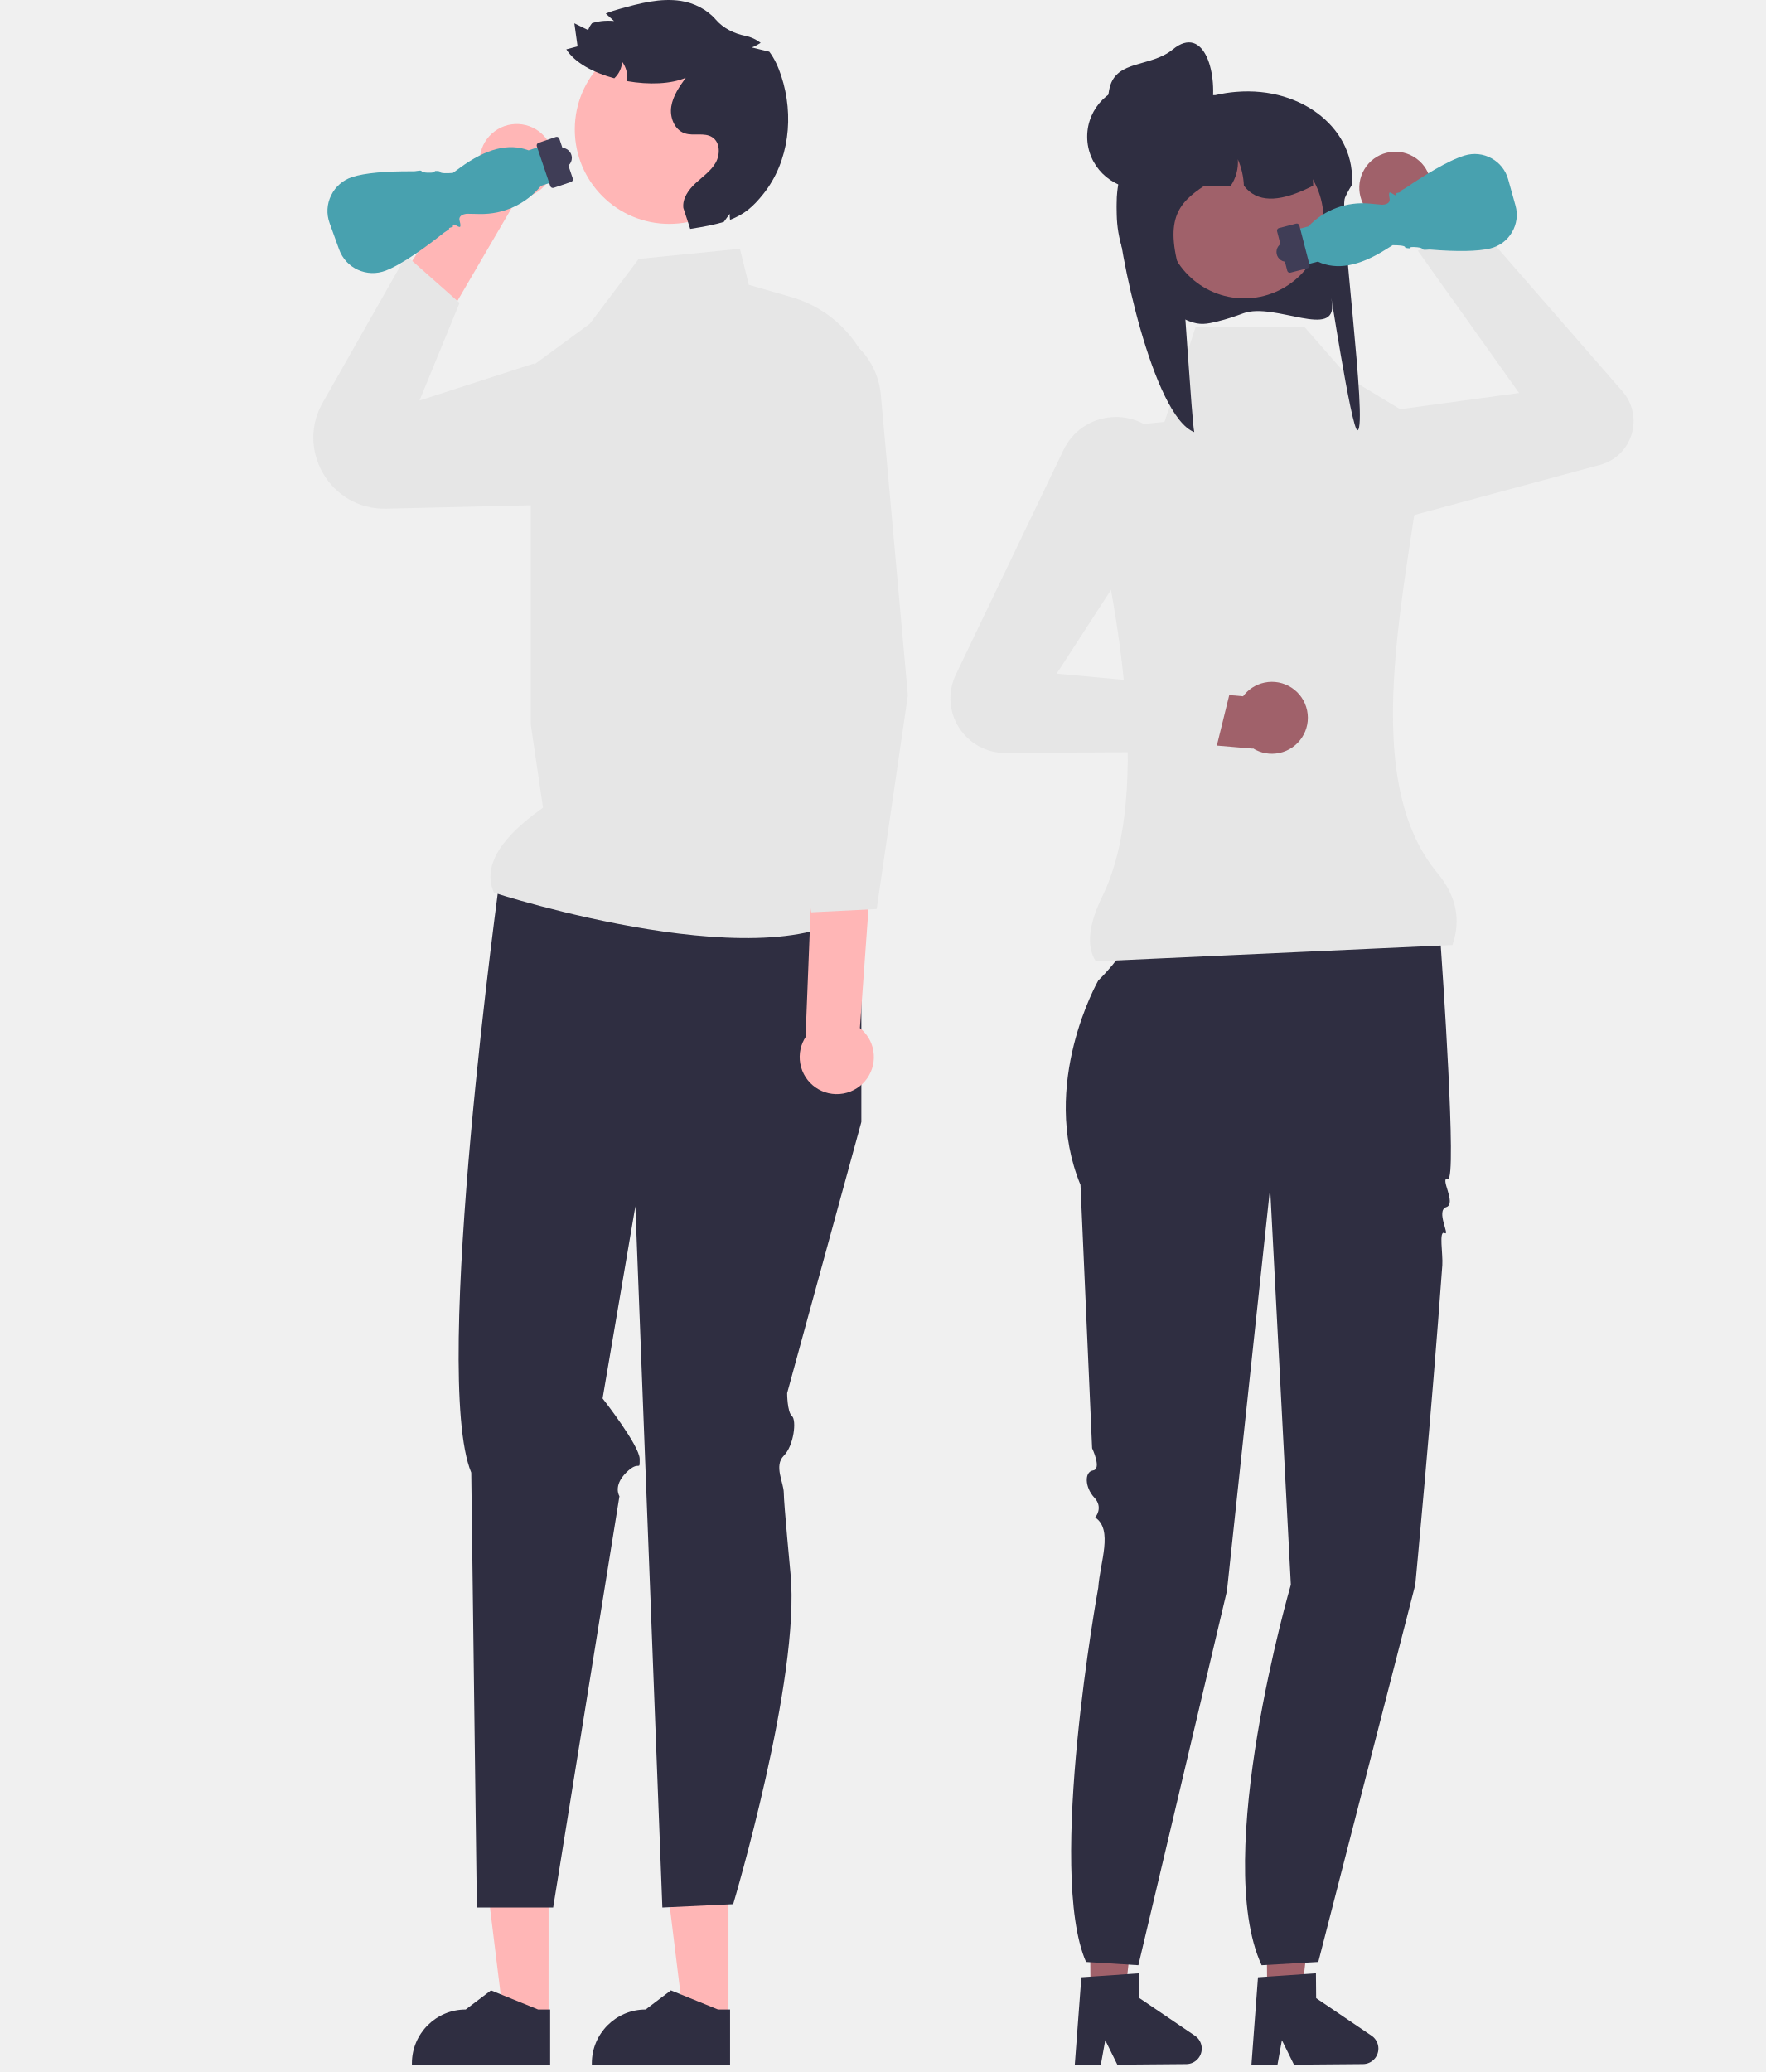
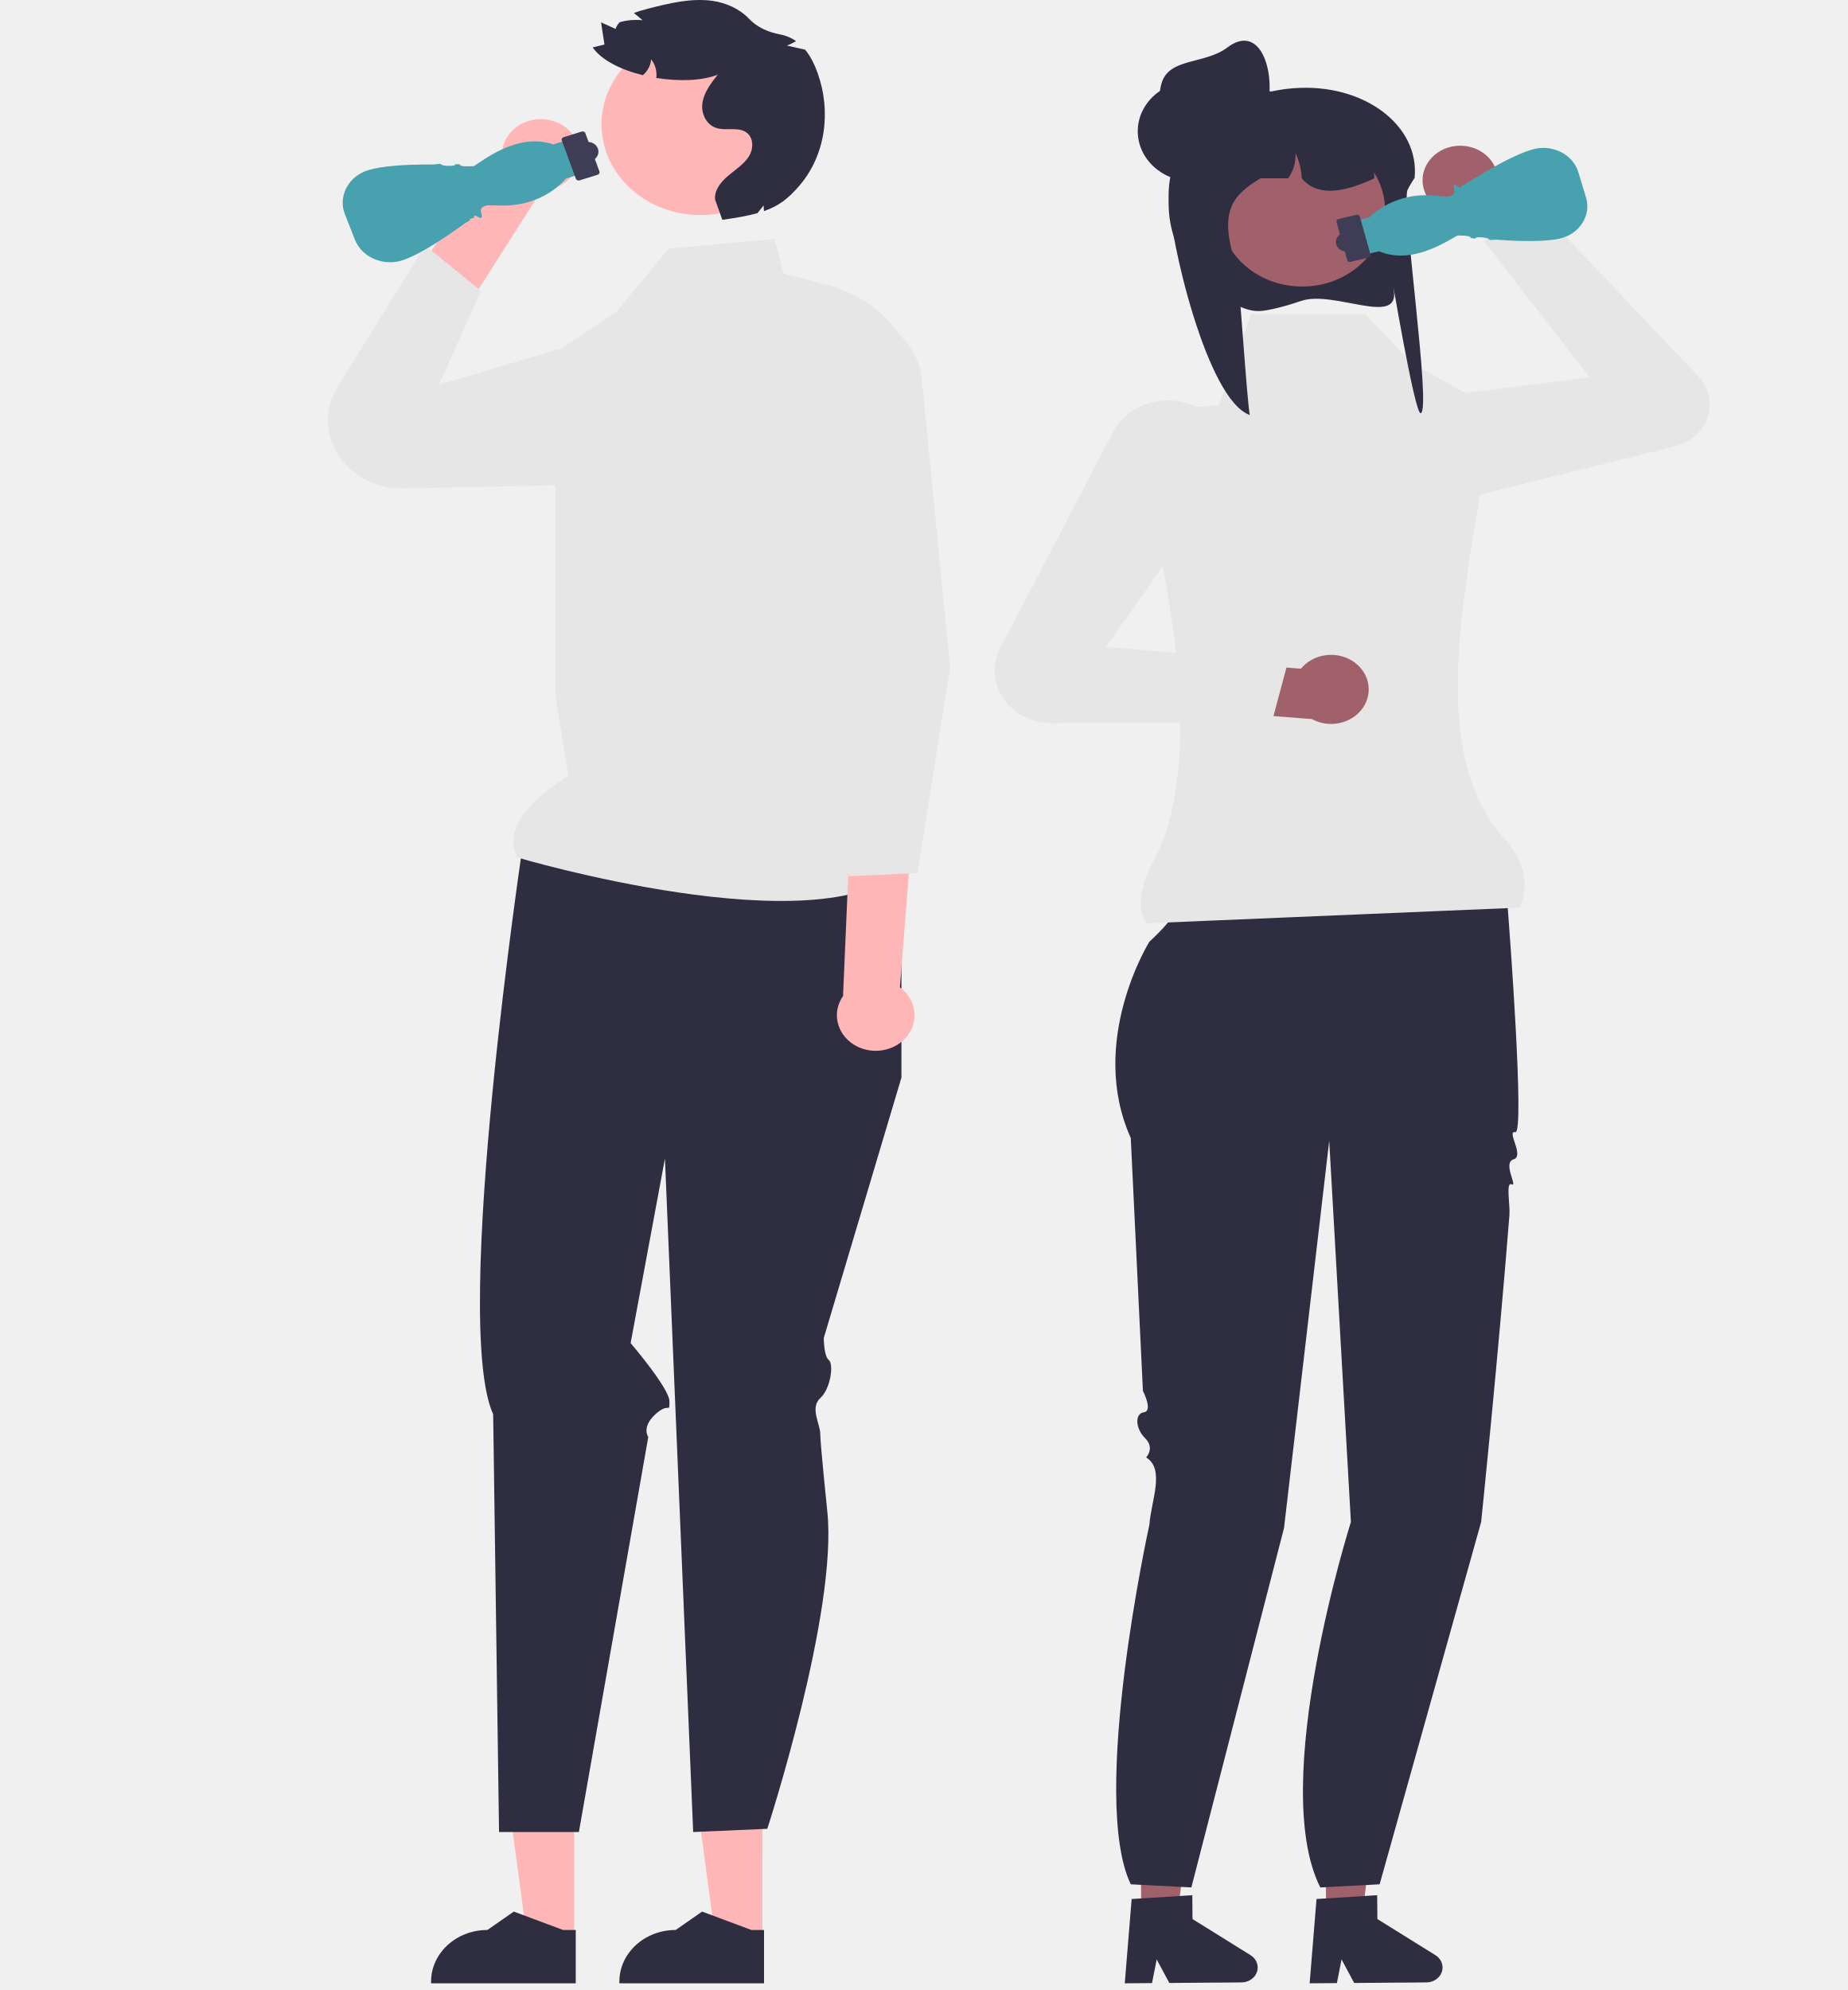
- <svg xmlns="http://www.w3.org/2000/svg" width="605" height="710" viewBox="0 0 605 710" fill="none">
+ <svg xmlns="http://www.w3.org/2000/svg" width="650" height="700" viewBox="0 0 650 700" fill="none">
  <g clip-path="url(#clip0_123_1634)">
-     <path d="M434.265 683.018L446.163 682.918L451.43 635.979L433.869 636.126L434.265 683.018Z" fill="#A0616A" />
-     <path d="M470.045 697.575L451.042 684.693L450.97 676.182L446.883 676.456L434.216 677.329L431.111 677.535L428.857 707.613L437.783 707.532L439.304 699.099L443.445 707.489L467.102 707.292C470.041 707.265 472.402 704.855 472.376 701.928C472.362 700.183 471.491 698.557 470.045 697.575Z" fill="#2F2E41" />
-     <path d="M373.728 683.018L385.626 682.918L390.893 635.979L373.332 636.126L373.728 683.018Z" fill="#A0616A" />
-     <path d="M409.508 697.575L390.505 684.693L390.433 676.182L386.346 676.456L373.679 677.329L370.574 677.535L368.32 707.613L377.246 707.532L378.767 699.099L382.908 707.489L406.565 707.292C409.504 707.265 411.865 704.855 411.839 701.928C411.825 700.183 410.954 698.557 409.508 697.575Z" fill="#2F2E41" />
-     <path d="M467.562 58.018C464.082 63.869 466.006 71.432 471.861 74.911C474.543 76.504 477.582 76.952 480.426 76.419L480.438 76.431L495.723 93.169L513.683 86.664L490.122 60.947L490.038 61.034C489.221 58.075 487.312 55.414 484.463 53.721C478.609 50.243 471.042 52.167 467.562 58.018Z" fill="#A0616A" />
-     <path d="M480.955 303.516L432.725 305.038L387.034 315.187C387.034 315.187 391.603 320.768 376.373 335.991C376.373 335.991 356.066 371.51 370.281 406.014L374.264 496.258C374.264 496.258 377.663 503.406 374.6 503.866C371.538 504.326 371.757 509.678 375.011 513.165C378.264 516.652 375.312 519.984 375.312 519.984C381.579 524.159 376.956 535.407 376.373 544.031C376.373 544.031 358.611 641.325 372.182 672.29L390.119 673.41L420.47 545.154L435.264 407.029L442.371 543.017C442.371 543.017 415.18 636.356 432.35 673.41L451.777 672.29L485.016 543.017C485.016 543.017 490.61 484.305 494.279 433.531C494.547 429.818 493.003 421.439 495.05 422.546C497.096 423.652 491.934 414.825 495.636 413.636C499.338 412.447 493.11 403.259 496.224 403.931C499.338 404.604 494.229 330.871 493.733 323.929C491.702 295.514 480.955 303.516 480.955 303.516Z" fill="#2F2E41" />
-     <path d="M455.678 183.589C450.55 183.59 445.604 181.602 441.801 177.88C436.699 172.888 434.677 165.77 436.393 158.842C438.369 150.864 444.911 144.99 453.058 143.878L520.577 134.663L485.892 85.926L505.402 76.029L556.007 134.1C559.547 138.162 560.724 143.664 559.156 148.817C557.587 153.971 553.546 157.886 548.343 159.291L460.959 182.883C459.204 183.357 457.43 183.589 455.678 183.589Z" fill="#E6E6E6" />
-     <path d="M497.74 323.821L375.545 329.423C372.189 324.329 373.098 316.67 377.798 307.079C395.544 270.865 382.066 202.356 373 166.682C370.457 156.673 377.285 146.723 387.566 145.696L399.087 144.544L409.737 112.05H447.037L462.511 129.719L488.772 145.664C483.992 194.876 463.625 264.366 492.64 299.215C498.986 306.837 500.786 315.079 497.74 323.821Z" fill="#E6E6E6" />
-     <path d="M426.108 107.349C423.279 108.394 420.387 109.375 417.377 110.108C413.466 111.061 411.258 111.503 407.483 110.038C407.351 109.987 407.224 109.936 407.105 109.886C393.006 104.008 383.007 89.99 382.699 73.545C382.68 73.279 382.68 72.998 382.68 72.725C382.68 71.399 382.737 70.08 382.869 68.781C383.039 66.977 383.322 65.207 383.724 63.477L383.686 63.471C380.63 60.347 379.454 56.068 379.844 51.769C380.341 46.151 383.504 40.492 388.585 37.307C392.364 34.942 396.672 33.363 401.294 32.823C402.495 32.686 403.709 32.611 404.948 32.611H416.418C418.852 32.051 421.273 31.661 423.618 31.477H423.637C446.722 29.563 464.928 44.859 463.23 63.471C463.217 63.491 463.198 63.511 463.186 63.532C462.695 64.332 462.261 65.09 461.878 65.815C461.507 66.492 461.192 67.141 460.922 67.756C458.815 72.513 468.827 146.319 465.236 147.44C463.192 148.075 454.954 93.154 456.432 103.598C458.293 116.7 436.743 103.42 426.108 107.349Z" fill="#2F2E41" />
-     <path d="M426.412 102.234C441.408 102.234 453.565 90.084 453.565 75.095C453.565 60.107 441.408 47.957 426.412 47.957C411.416 47.957 399.26 60.107 399.26 75.095C399.26 90.084 411.416 102.234 426.412 102.234Z" fill="#A0616A" />
-     <path d="M450.024 63.619C449.571 63.858 449.125 64.078 448.672 64.298C448.2 64.524 447.729 64.75 447.251 64.964C438.164 69.081 430.762 69.54 426.272 63.619C426.146 60.52 425.455 57.441 424.203 54.581C424.436 57.749 423.568 60.979 421.807 63.619H412.764C403.451 69.797 398.672 75.473 405.137 95.756C405.558 97.088 408.444 144.429 409.268 148.068C395.169 142.663 383.007 85.272 382.699 70.149C382.68 69.904 382.68 69.647 382.68 69.395C382.68 68.176 382.737 66.963 382.869 65.769C383.039 64.109 383.322 62.481 383.724 60.891L383.686 60.885C380.63 58.013 379.454 54.078 379.844 50.124C382.196 47.045 385.12 44.417 388.472 42.394C391.472 40.935 394.635 39.754 397.917 38.849C397.999 38.83 398.068 38.811 398.15 38.792C399.144 38.522 400.162 38.277 401.181 38.063C403.263 37.629 405.375 37.303 407.539 37.101C407.696 37.095 407.847 37.083 407.985 37.083C408.872 37.083 409.696 37.328 410.413 37.749C410.419 37.749 410.419 37.755 410.431 37.755C410.953 38.063 411.419 38.472 411.783 38.962C412.406 39.754 412.764 40.747 412.764 41.828H422.839C423.21 41.828 423.581 41.84 423.952 41.859C437.981 42.419 449.257 48.415 449.98 62.199C450.011 62.676 450.024 63.141 450.024 63.619Z" fill="#2F2E41" />
-     <path d="M390.463 64.71C400.343 64.71 408.352 56.705 408.352 46.831C408.352 36.957 400.343 28.952 390.463 28.952C380.584 28.952 372.575 36.957 372.575 46.831C372.575 56.705 380.584 64.71 390.463 64.71Z" fill="#2F2E41" />
-     <path d="M415.022 38.561C412.99 48.224 402.963 54.004 393.371 51.64C383.779 49.276 377.921 39.587 380.286 30C382.651 20.413 394.293 23.177 401.937 16.922C412.751 8.073 417.763 25.53 415.022 38.561Z" fill="#2F2E41" />
-     <path d="M447.936 243.42C446.531 236.759 439.99 232.498 433.326 233.903C430.272 234.547 427.733 236.275 426.002 238.592L425.985 238.591L403.397 236.627L394.593 253.571L429.356 256.539L429.358 256.418C431.964 258.041 435.173 258.706 438.415 258.023C445.079 256.618 449.342 250.08 447.936 243.42Z" fill="#A0616A" />
-     <path d="M344.451 258.008C337.995 258.008 332.087 254.761 328.626 249.306C325.146 243.818 324.745 237.043 327.553 231.184L364.446 154.211C367.531 147.774 373.62 143.567 380.735 142.959C387.838 142.347 394.566 145.46 398.702 151.28C403.463 157.981 403.651 166.768 399.179 173.667L362.129 230.829L421.713 236.342L416.493 257.578L344.567 258.007L344.451 258.008Z" fill="#E6E6E6" />
-     <path d="M483.18 85.099C483.18 85.078 483.181 85.057 483.184 85.04C483.225 84.75 483.538 84.695 483.641 84.677C484.187 84.581 487.222 84.653 487.64 85.436C487.768 85.675 488.545 85.611 489.112 85.564C489.51 85.531 489.922 85.497 490.28 85.527C499.442 86.285 506.498 86.15 510.684 85.137C513.855 84.369 516.508 82.4 518.155 79.593C519.797 76.794 520.235 73.536 519.348 70.406L516.844 61.444C515.98 58.348 513.951 55.791 511.132 54.245C508.294 52.688 505.02 52.35 501.913 53.293C496.113 55.053 487.729 60.31 481.718 64.41C481.472 64.578 481.125 64.758 480.788 64.933C480.501 65.082 480.094 65.293 479.904 65.432C479.945 65.527 479.926 65.612 479.918 65.646C479.854 65.908 479.597 65.953 479.273 66.009C479.073 66.044 478.603 66.126 478.524 66.257C478.512 66.276 478.523 66.32 478.531 66.343C478.624 66.621 478.498 66.766 478.417 66.827C478.175 67.01 477.941 66.852 477.518 66.564C477.194 66.345 476.436 65.832 476.199 65.99C476.138 66.031 475.85 66.323 476.203 68.06C476.304 68.555 476.207 68.998 475.922 69.34C475.233 70.168 473.657 70.15 473.591 70.15L469.347 69.755C461.513 69.026 453.892 71.856 448.436 77.522L448.371 77.589L444.287 78.641L447.406 90.736L451.603 89.655L451.709 89.703C458.086 92.606 465.597 91.274 474.674 85.631L477.251 84.028L477.344 84.028C479.042 84.025 481.139 84.123 481.493 84.603C481.549 84.679 481.58 84.766 481.581 84.856C481.839 84.994 482.663 85.099 483.18 85.099Z" fill="#48A1AF" />
-     <path d="M441.14 92.775C441.264 93.257 441.758 93.549 442.24 93.424L448.133 91.906C448.616 91.782 448.907 91.289 448.782 90.806L445.294 77.278C445.169 76.795 444.676 76.504 444.193 76.628L438.3 78.146C437.818 78.271 437.526 78.764 437.651 79.246L441.14 92.775Z" fill="#3F3D56" />
-     <path d="M440.808 89.703C442.665 89.703 444.171 88.198 444.171 86.342C444.171 84.485 442.665 82.98 440.808 82.98C438.951 82.98 437.445 84.485 437.445 86.342C437.445 88.198 438.951 89.703 440.808 89.703Z" fill="#3F3D56" />
-     <path d="M249.648 691.551L234.244 691.55L226.916 632.163L249.652 632.165L249.648 691.551Z" fill="#FFB6B6" />
-     <path d="M250.191 707.613L202.82 707.611V707.012C202.821 696.835 211.076 688.585 221.258 688.584H221.259L229.912 682.023L246.056 688.585L250.191 688.585L250.191 707.613Z" fill="#2F2E41" />
-     <path d="M187.99 691.551L172.586 691.55L165.258 632.163L187.994 632.165L187.99 691.551Z" fill="#FFB6B6" />
-     <path d="M188.533 707.613L141.162 707.611V707.012C141.163 696.835 149.418 688.585 159.6 688.584H159.601L168.254 682.023L184.398 688.585L188.533 688.585L188.533 707.613Z" fill="#2F2E41" />
-     <path d="M186.485 46.648C191.215 51.835 190.842 59.873 185.652 64.6C183.274 66.767 180.297 67.849 177.315 67.901L177.306 67.916L150.213 114.291L131.039 104.959L164.309 54.287L164.411 54.358C164.623 51.2 165.998 48.116 168.523 45.816C173.713 41.088 181.755 41.461 186.485 46.648Z" fill="#FFB6B6" />
-     <path d="M171.513 299.17C171.513 299.17 147.623 471.108 161.494 504.611L163.416 653.642H189.564L212.282 512.698C212.282 512.698 209.971 509.232 214.594 504.611C219.218 499.99 219.218 504.611 219.218 499.99C219.218 495.369 206.503 479.195 206.503 479.195L217.741 413.345L226.988 653.642L251.261 652.486C251.261 652.486 274.379 575.083 270.911 539.27C270.911 539.27 268.599 515.009 268.599 511.543C268.599 508.077 265.132 502.301 268.599 498.835C272.067 495.369 273.047 486.655 271.401 485.236C269.755 483.816 269.755 477.376 269.755 477.376L295.184 384.463V313.309L171.513 299.17Z" fill="#2F2E41" />
-     <path d="M253.573 85.248L218.897 88.713L202.114 110.94L181.91 125.747V248.359L186.087 276.761C177.004 283.286 164.08 294.118 169.271 305.893C169.271 305.893 267.999 337.862 295.74 310.136L293.428 240.054L300.43 143.699C301.819 124.6 289.647 107.135 271.242 101.816L256.613 97.588L253.573 85.248Z" fill="#E6E6E6" />
-     <path d="M288.996 374.718C295.909 373.486 300.514 366.886 299.282 359.977C298.717 356.811 297.017 354.14 294.684 352.282L294.686 352.264L299.313 287.965L279.136 277.987L276.071 355.154L276.196 355.16C274.438 357.793 273.648 361.076 274.247 364.437C275.479 371.347 282.083 375.95 288.996 374.718Z" fill="#FFB6B6" />
-     <path d="M300.434 311.495L278.013 312.616L269.52 267.165L250.443 141.461C249.343 134.207 251.386 126.797 256.049 121.13C260.712 115.465 267.593 112.032 274.927 111.712C288.783 111.097 300.613 121.453 301.856 135.26L311.123 238.259L300.434 311.495Z" fill="#E6E6E6" />
-     <path d="M183.065 124.527L185.377 173.048L132.352 174.31C113.01 174.771 100.876 153.596 111.06 137.155L139.203 87.581L157.497 103.778L143.766 137.235L183.065 124.527Z" fill="#E6E6E6" />
-     <path d="M229.355 76.722C247.237 76.722 261.734 62.234 261.734 44.361C261.734 26.488 247.237 11.999 229.355 11.999C211.473 11.999 196.977 26.488 196.977 44.361C196.977 62.234 211.473 76.722 229.355 76.722Z" fill="#FFB6B6" />
-     <path d="M261.59 66.469C258.059 70.884 255.043 73.472 250.178 75.321C250.099 74.648 250.054 73.965 250.065 73.281C249.393 74.2 248.731 75.119 248.048 76.038C245.021 76.968 241.321 77.696 236.534 78.436L234.18 71.253C233.81 68.004 235.963 65.012 238.362 62.783C240.761 60.564 243.563 58.659 245.211 55.836C246.859 53.012 246.837 48.799 244.09 47.029C241.388 45.27 237.678 46.715 234.629 45.673C231.108 44.474 229.46 40.171 230.043 36.496C230.626 32.821 232.857 29.65 235.021 26.636C229.976 28.832 222.342 29.112 214.909 27.801C215.178 25.482 214.618 23.05 213.216 21.179C213.082 23.319 212.084 25.381 210.515 26.826C203.373 24.91 196.983 21.504 194.069 16.91C195.358 16.574 196.647 16.227 197.936 15.891C197.566 13.246 197.196 10.613 196.827 7.98C198.396 8.753 199.977 9.537 201.557 10.311C201.86 9.414 202.32 8.63 202.903 7.935C204.237 7.509 205.616 7.252 207.017 7.151C207.465 7.128 207.925 7.106 208.385 7.106C209.057 7.106 209.752 7.128 210.425 7.207C209.584 6.445 208.732 5.694 207.891 4.921C207.79 4.831 207.701 4.742 207.6 4.652C209.136 3.991 210.795 3.487 212.364 3.05C219.225 1.145 226.333 -0.771 233.373 0.316C237.87 1.011 242.344 3.284 245.263 6.675C247.869 9.701 251.547 11.495 255.463 12.287C257.344 12.668 259.166 13.509 260.682 14.68C259.729 15.297 258.72 15.835 257.666 16.26C259.662 16.742 261.646 17.224 263.641 17.717C265.502 20.171 266.769 23.095 267.733 26.031C272.195 39.555 270.491 55.354 261.59 66.469Z" fill="#2F2E41" />
-     <path d="M149.03 58.603C149.032 58.626 149.032 58.646 149.03 58.664C149.01 58.966 148.692 59.046 148.588 59.072C148.034 59.212 144.907 59.368 144.418 58.596C144.269 58.359 143.475 58.484 142.895 58.575C142.488 58.639 142.067 58.706 141.697 58.702C132.219 58.617 124.974 59.291 120.745 60.651C117.544 61.68 114.965 63.906 113.485 66.918C112.008 69.92 111.805 73.303 112.956 76.455L116.21 85.48C117.334 88.598 119.614 91.073 122.63 92.449C125.666 93.835 129.059 93.934 132.182 92.729C138.012 90.48 146.234 84.438 152.104 79.766C152.344 79.575 152.688 79.363 153.02 79.158C153.304 78.983 153.706 78.736 153.891 78.578C153.842 78.483 153.855 78.394 153.861 78.359C153.907 78.085 154.167 78.019 154.496 77.937C154.7 77.885 155.177 77.766 155.248 77.625C155.259 77.604 155.245 77.56 155.234 77.537C155.117 77.258 155.236 77.099 155.314 77.03C155.55 76.825 155.802 76.969 156.259 77.233C156.609 77.433 157.427 77.903 157.659 77.723C157.719 77.676 157.992 77.355 157.497 75.595C157.356 75.094 157.422 74.631 157.689 74.257C158.335 73.354 159.956 73.252 160.025 73.248L164.419 73.332C172.529 73.488 180.151 69.999 185.33 63.76L185.392 63.686L189.512 62.295L185.387 50.094L181.153 51.524L181.041 51.483C174.263 48.981 166.641 50.921 157.736 57.412L155.208 59.255L155.112 59.262C153.367 59.394 151.203 59.453 150.803 58.986C150.739 58.912 150.7 58.824 150.692 58.732C150.417 58.61 149.562 58.565 149.03 58.603Z" fill="#48A1AF" />
-     <path d="M191.676 47.522C191.511 47.036 190.981 46.774 190.495 46.938L184.551 48.946C184.064 49.11 183.802 49.64 183.966 50.127L188.58 63.773C188.745 64.259 189.275 64.521 189.761 64.357L195.705 62.349C196.192 62.185 196.454 61.655 196.29 61.169L191.676 47.522Z" fill="#3F3D56" />
-     <path d="M192.505 57.578C194.42 57.578 195.972 56.026 195.972 54.112C195.972 52.198 194.42 50.647 192.505 50.647C190.59 50.647 189.037 52.198 189.037 54.112C189.037 56.026 190.59 57.578 192.505 57.578Z" fill="#3F3D56" />
+     <path d="M466.565 673.398L479.348 673.299L485.007 627.021L466.14 627.167L466.565 673.398Z" fill="#A0616A" />
+     <path d="M505.007 687.75L484.59 675.049L484.513 666.659L480.123 666.928L466.513 667.789L463.177 667.992L460.755 697.646L470.345 697.567L471.98 689.252L476.429 697.524L501.845 697.33C505.003 697.303 507.539 694.928 507.511 692.042C507.496 690.321 506.56 688.718 505.007 687.75Z" fill="#2F2E41" />
+     <path d="M401.525 673.398L414.309 673.299L419.967 627.021L401.101 627.167L401.525 673.398Z" fill="#A0616A" />
+     <path d="M439.967 687.75L419.55 675.049L419.473 666.659L415.083 666.928L401.474 667.789L398.137 667.992L395.716 697.646L405.306 697.567L406.94 689.252L411.389 697.524L436.805 697.33C439.963 697.303 442.499 694.928 442.472 692.042C442.456 690.321 441.521 688.718 439.967 687.75Z" fill="#2F2E41" />
+     <path d="M502.339 57.201C498.6 62.969 500.668 70.426 506.958 73.856C509.84 75.427 513.105 75.868 516.16 75.343L516.173 75.355L532.595 91.857L551.891 85.444L526.577 60.088L526.488 60.175C525.609 57.258 523.558 54.633 520.498 52.965C514.208 49.535 506.078 51.432 502.339 57.201Z" fill="#A0616A" />
+     <path d="M516.728 299.241L464.911 300.742L415.822 310.747C415.822 310.747 420.731 316.25 404.368 331.258C404.368 331.258 382.55 366.277 397.823 400.296L402.102 489.269C402.102 489.269 405.753 496.316 402.463 496.77C399.173 497.223 399.409 502.499 402.904 505.937C406.399 509.375 403.228 512.66 403.228 512.66C409.961 516.777 404.994 527.866 404.368 536.369C404.368 536.369 383.242 632.292 397.823 662.821L419.136 663.926L451.745 537.476L467.639 401.296L475.275 535.369C475.275 535.369 446.062 627.393 464.509 663.926L485.38 662.821L521.092 535.369C521.092 535.369 527.102 477.484 531.043 427.425C531.331 423.764 529.673 415.504 531.872 416.594C534.07 417.685 528.524 408.982 532.502 407.81C536.479 406.638 529.788 397.579 533.133 398.242C536.479 398.905 530.99 326.211 530.457 319.367C528.275 291.352 516.728 299.241 516.728 299.241Z" fill="#2F2E41" />
+     <path d="M489.572 181.003C484.062 181.004 478.748 179.045 474.662 175.375C469.18 170.453 467.008 163.435 468.852 156.605C470.975 148.739 478.004 142.948 486.757 141.852L559.297 132.766L522.033 84.715L542.994 74.958L597.363 132.211C601.166 136.216 602.431 141.64 600.746 146.721C599.061 151.803 594.718 155.663 589.128 157.048L495.246 180.307C493.36 180.775 491.454 181.003 489.572 181.003Z" fill="#E6E6E6" />
+     <path d="M534.762 319.26L403.478 324.783C399.873 319.761 400.849 312.21 405.899 302.754C424.964 267.05 410.485 199.506 400.744 164.335C398.011 154.467 405.348 144.657 416.393 143.643L428.771 142.508L440.214 110.472H480.287L496.912 127.892L525.127 143.613C519.991 192.131 498.109 260.642 529.283 295C536.101 302.515 538.034 310.641 534.762 319.26Z" fill="#E6E6E6" />
+     <path d="M457.802 105.837C454.763 106.867 451.656 107.835 448.422 108.558C444.22 109.497 441.848 109.932 437.792 108.489C437.649 108.438 437.514 108.388 437.385 108.338C422.238 102.543 411.495 88.722 411.164 72.509C411.144 72.246 411.144 71.97 411.144 71.701C411.144 70.393 411.205 69.093 411.347 67.812C411.529 66.034 411.833 64.288 412.266 62.583L412.225 62.577C408.941 59.497 407.678 55.279 408.097 51.04C408.631 45.501 412.029 39.921 417.488 36.781C421.549 34.45 426.177 32.893 431.143 32.361C432.433 32.226 433.737 32.152 435.068 32.152H447.391C450.006 31.599 452.607 31.215 455.127 31.033H455.147C479.95 29.146 499.509 44.227 497.685 62.577C497.671 62.597 497.651 62.617 497.638 62.637C497.111 63.426 496.645 64.174 496.232 64.888C495.834 65.555 495.496 66.195 495.205 66.802C492.942 71.492 503.698 144.258 499.84 145.363C497.644 145.99 488.794 91.842 490.381 102.139C492.381 115.057 469.228 101.963 457.802 105.837Z" fill="#2F2E41" />
+     <path d="M458.129 100.794C474.24 100.794 487.301 88.815 487.301 74.038C487.301 59.26 474.24 47.281 458.129 47.281C442.017 47.281 428.956 59.26 428.956 74.038C428.956 88.815 442.017 100.794 458.129 100.794Z" fill="#A0616A" />
+     <path d="M483.497 62.723C483.01 62.959 482.531 63.175 482.044 63.392C481.537 63.615 481.031 63.838 480.517 64.049C470.754 68.108 462.802 68.56 457.978 62.723C457.843 59.668 457.1 56.632 455.756 53.812C456.006 56.935 455.073 60.12 453.181 62.723H443.466C433.46 68.814 428.325 74.41 435.271 94.407C435.723 95.721 438.824 142.395 439.709 145.983C424.562 140.654 411.495 84.071 411.164 69.161C411.144 68.92 411.144 68.666 411.144 68.418C411.144 67.216 411.205 66.02 411.347 64.842C411.529 63.206 411.833 61.601 412.265 60.034L412.225 60.027C408.941 57.196 407.678 53.316 408.097 49.419C410.624 46.382 413.765 43.792 417.366 41.797C420.589 40.359 423.988 39.194 427.514 38.301C427.602 38.283 427.676 38.264 427.764 38.246C428.832 37.979 429.926 37.738 431.021 37.527C433.257 37.099 435.527 36.777 437.851 36.579C438.02 36.573 438.182 36.56 438.331 36.56C439.284 36.56 440.169 36.802 440.939 37.217C440.946 37.217 440.946 37.223 440.959 37.223C441.52 37.527 442.02 37.93 442.412 38.413C443.081 39.194 443.466 40.173 443.466 41.239H454.289C454.688 41.239 455.087 41.251 455.485 41.27C470.558 41.821 482.672 47.733 483.449 61.322C483.483 61.794 483.497 62.252 483.497 62.723Z" fill="#2F2E41" />
+     <path d="M419.506 63.799C430.12 63.799 438.725 55.907 438.725 46.171C438.725 36.436 430.12 28.544 419.506 28.544C408.892 28.544 400.287 36.436 400.287 46.171C400.287 55.907 408.892 63.799 419.506 63.799Z" fill="#2F2E41" />
+     <path d="M445.891 38.018C443.708 47.545 432.936 53.243 422.63 50.913C412.325 48.582 406.03 39.03 408.572 29.578C411.113 20.125 423.62 22.85 431.833 16.683C443.451 7.959 448.836 25.17 445.891 38.018Z" fill="#2F2E41" />
+     <path d="M481.254 239.991C479.744 233.425 472.716 229.224 465.557 230.609C462.276 231.243 459.548 232.948 457.688 235.232L457.67 235.231L433.402 233.294L423.943 250L461.291 252.926L461.293 252.806C464.094 254.406 467.541 255.063 471.024 254.389C478.184 253.004 482.764 246.558 481.254 239.991Z" fill="#A0616A" />
+     <path d="M370.071 254.374C363.135 254.374 356.787 251.173 353.069 245.794C349.33 240.384 348.899 233.705 351.916 227.928L391.553 152.039C394.868 145.693 401.41 141.545 409.055 140.946C416.686 140.342 423.914 143.412 428.357 149.149C433.473 155.756 433.674 164.419 428.87 171.221L389.064 227.577L453.08 233.013L447.472 253.95L370.196 254.373L370.071 254.374Z" fill="#E6E6E6" />
+     <path d="M519.119 83.901C519.119 83.879 519.12 83.859 519.124 83.842C519.168 83.556 519.504 83.502 519.614 83.484C520.201 83.39 523.462 83.461 523.911 84.232C524.048 84.469 524.883 84.405 525.492 84.359C525.92 84.326 526.362 84.293 526.747 84.322C536.59 85.07 544.171 84.937 548.669 83.938C552.075 83.181 554.926 81.24 556.695 78.472C558.46 75.712 558.931 72.501 557.977 69.414L555.287 60.578C554.358 57.526 552.179 55.006 549.15 53.481C546.101 51.946 542.584 51.613 539.245 52.542C533.014 54.277 524.007 59.46 517.548 63.503C517.284 63.668 516.911 63.846 516.549 64.018C516.241 64.165 515.804 64.373 515.599 64.51C515.644 64.604 515.623 64.688 515.614 64.721C515.545 64.98 515.27 65.024 514.922 65.079C514.706 65.114 514.201 65.195 514.116 65.324C514.104 65.343 514.115 65.386 514.125 65.409C514.224 65.683 514.089 65.826 514.002 65.886C513.742 66.066 513.491 65.91 513.036 65.627C512.688 65.411 511.874 64.905 511.619 65.061C511.553 65.101 511.244 65.388 511.624 67.102C511.732 67.59 511.627 68.026 511.321 68.364C510.581 69.18 508.888 69.162 508.817 69.161L504.257 68.773C495.841 68.053 487.652 70.844 481.791 76.43L481.721 76.496L477.333 77.533L480.684 89.458L485.193 88.392L485.307 88.44C492.158 91.302 500.228 89.988 509.98 84.425L512.749 82.845L512.849 82.845C514.673 82.842 516.926 82.938 517.306 83.411C517.367 83.486 517.4 83.572 517.401 83.661C517.678 83.797 518.563 83.9 519.119 83.901Z" fill="#48A1AF" />
+     <path d="M473.952 91.468C474.085 91.944 474.616 92.231 475.134 92.109L481.465 90.612C481.984 90.489 482.297 90.003 482.163 89.527L478.415 76.189C478.281 75.713 477.751 75.427 477.232 75.549L470.901 77.046C470.383 77.168 470.07 77.655 470.203 78.13L473.952 91.468Z" fill="#3F3D56" />
+     <path d="M473.595 88.44C475.591 88.44 477.209 86.956 477.209 85.126C477.209 83.295 475.591 81.812 473.595 81.812C471.6 81.812 469.982 83.295 469.982 85.126C469.982 86.956 471.6 88.44 473.595 88.44Z" fill="#3F3D56" />
+     <path d="M268.217 681.811L251.667 681.81L243.794 623.26L268.221 623.261L268.217 681.811Z" fill="#FFB6B6" />
+     <path d="M268.8 697.646L217.906 697.645V697.054C217.907 687.02 226.775 678.886 237.715 678.886H237.717L247.013 672.417L264.358 678.887L268.801 678.887L268.8 697.646Z" fill="#2F2E41" />
+     <path d="M201.973 681.811L185.423 681.81L177.55 623.26L201.976 623.261L201.973 681.811Z" fill="#FFB6B6" />
+     <path d="M202.556 697.646L151.662 697.645V697.054C151.663 687.02 160.531 678.886 171.471 678.886H171.472L180.769 672.417L198.114 678.887L202.556 678.887L202.556 697.646Z" fill="#2F2E41" />
+     <path d="M200.356 45.991C205.437 51.105 205.037 59.029 199.461 63.691C196.906 65.826 193.708 66.894 190.503 66.945L190.494 66.96L161.386 112.681L140.786 103.481L176.53 53.522L176.64 53.592C176.868 50.479 178.345 47.438 181.058 45.17C186.634 40.509 195.274 40.877 200.356 45.991Z" fill="#FFB6B6" />
+     <path d="M184.27 294.957C184.27 294.957 158.604 464.473 173.506 497.504L175.57 644.435H203.663L228.072 505.477C228.072 505.477 225.588 502.06 230.556 497.504C235.523 492.948 235.523 497.504 235.523 492.948C235.523 488.392 221.863 472.446 221.863 472.446L233.937 407.523L243.872 644.435L269.95 643.296C269.95 643.296 294.787 566.983 291.062 531.674C291.062 531.674 288.578 507.755 288.578 504.338C288.578 500.921 284.852 495.226 288.578 491.809C292.303 488.392 293.356 479.8 291.588 478.401C289.82 477.002 289.82 470.652 289.82 470.652L317.14 379.048V308.896L184.27 294.957Z" fill="#2F2E41" />
+     <path d="M272.434 84.047L235.179 87.464L217.148 109.377L195.44 123.976V244.861L199.928 272.863C190.169 279.296 176.284 289.975 181.861 301.585C181.861 301.585 287.933 333.104 317.737 305.768L315.253 236.673L322.777 141.676C324.268 122.845 311.191 105.626 291.417 100.382L275.7 96.214L272.434 84.047Z" fill="#E6E6E6" />
+     <path d="M310.491 369.44C317.919 368.226 322.866 361.719 321.542 354.907C320.936 351.785 319.109 349.152 316.602 347.32L316.605 347.303L321.576 283.909L299.898 274.072L296.605 350.152L296.739 350.158C294.851 352.753 294.002 355.99 294.646 359.304C295.97 366.117 303.064 370.654 310.491 369.44Z" fill="#FFB6B6" />
+     <path d="M322.781 307.108L298.692 308.213L289.567 263.402L269.071 139.469C267.889 132.317 270.084 125.011 275.094 119.424C280.104 113.838 287.497 110.454 295.376 110.139C310.263 109.532 322.973 119.742 324.308 133.355L334.264 234.904L322.781 307.108Z" fill="#E6E6E6" />
+     <path d="M196.682 122.773L199.165 170.611L142.196 171.855C121.416 172.309 108.379 151.433 119.32 135.223L149.557 86.347L169.211 102.316L154.459 135.302L196.682 122.773Z" fill="#E6E6E6" />
+     <path d="M246.415 75.642C265.627 75.642 281.202 61.357 281.202 43.736C281.202 26.115 265.627 11.83 246.415 11.83C227.203 11.83 211.628 26.115 211.628 43.736C211.628 61.357 227.203 75.642 246.415 75.642Z" fill="#FFB6B6" />
+     <path d="M281.047 65.533C277.253 69.885 274.013 72.437 268.786 74.26C268.701 73.597 268.653 72.923 268.665 72.249C267.943 73.155 267.232 74.061 266.497 74.967C263.245 75.884 259.271 76.602 254.128 77.331L251.598 70.25C251.201 67.046 253.513 64.097 256.091 61.898C258.668 59.711 261.68 57.833 263.45 55.049C265.221 52.265 265.197 48.112 262.246 46.366C259.343 44.632 255.356 46.057 252.08 45.03C248.298 43.848 246.528 39.605 247.154 35.982C247.78 32.359 250.177 29.232 252.502 26.261C247.082 28.426 238.88 28.702 230.894 27.41C231.183 25.123 230.581 22.726 229.075 20.881C228.931 22.991 227.859 25.023 226.173 26.449C218.5 24.56 211.635 21.201 208.504 16.672C209.889 16.341 211.274 15.998 212.659 15.667C212.261 13.06 211.864 10.464 211.466 7.868C213.153 8.63 214.851 9.403 216.549 10.165C216.874 9.282 217.368 8.508 217.995 7.823C219.428 7.404 220.909 7.15 222.415 7.05C222.897 7.028 223.39 7.006 223.884 7.006C224.607 7.006 225.354 7.028 226.076 7.105C225.173 6.354 224.258 5.614 223.354 4.852C223.246 4.763 223.15 4.675 223.041 4.587C224.691 3.935 226.474 3.438 228.16 3.007C235.531 1.129 243.167 -0.76 250.731 0.311C255.563 0.997 260.37 3.238 263.506 6.581C266.305 9.565 270.257 11.333 274.464 12.114C276.485 12.489 278.443 13.319 280.071 14.474C279.048 15.081 277.964 15.611 276.831 16.031C278.975 16.506 281.107 16.981 283.251 17.467C285.25 19.887 286.611 22.77 287.647 25.664C292.441 38.998 290.61 54.574 281.047 65.533Z" fill="#2F2E41" />
+     <path d="M160.114 57.778C160.117 57.8 160.117 57.82 160.115 57.838C160.093 58.135 159.752 58.214 159.64 58.24C159.045 58.378 155.686 58.532 155.16 57.77C155 57.537 154.146 57.66 153.524 57.75C153.087 57.813 152.634 57.879 152.237 57.875C142.053 57.791 134.269 58.456 129.727 59.796C126.287 60.812 123.517 63.006 121.926 65.975C120.34 68.935 120.121 72.271 121.357 75.378L124.854 84.276C126.061 87.35 128.511 89.79 131.751 91.147C135.013 92.513 138.658 92.611 142.014 91.423C148.278 89.206 157.111 83.249 163.417 78.643C163.675 78.454 164.044 78.245 164.402 78.043C164.707 77.871 165.139 77.627 165.338 77.471C165.285 77.378 165.299 77.29 165.305 77.256C165.355 76.985 165.634 76.92 165.987 76.839C166.206 76.789 166.719 76.67 166.796 76.531C166.807 76.511 166.792 76.468 166.78 76.445C166.655 76.17 166.782 76.013 166.867 75.945C167.119 75.743 167.39 75.885 167.882 76.145C168.257 76.343 169.136 76.806 169.386 76.628C169.45 76.582 169.744 76.265 169.212 74.53C169.06 74.036 169.131 73.58 169.418 73.211C170.112 72.321 171.854 72.221 171.928 72.217L176.648 72.299C185.362 72.453 193.551 69.013 199.115 62.862L199.182 62.789L203.608 61.417L199.176 49.389L194.627 50.799L194.506 50.758C187.225 48.292 179.036 50.204 169.469 56.603L166.752 58.42L166.649 58.427C164.774 58.557 162.449 58.615 162.019 58.155C161.951 58.082 161.909 57.996 161.901 57.905C161.605 57.785 160.686 57.74 160.114 57.778Z" fill="#48A1AF" />
+     <path d="M205.932 46.853C205.756 46.373 205.187 46.115 204.663 46.277L198.277 48.257C197.754 48.419 197.473 48.941 197.649 49.42L202.607 62.875C202.784 63.354 203.353 63.613 203.876 63.45L210.262 61.471C210.785 61.309 211.067 60.787 210.89 60.307L205.932 46.853Z" fill="#3F3D56" />
+     <path d="M206.823 56.767C208.881 56.767 210.549 55.237 210.549 53.35C210.549 51.463 208.881 49.933 206.823 49.933C204.766 49.933 203.098 51.463 203.098 53.35C203.098 55.237 204.766 56.767 206.823 56.767Z" fill="#3F3D56" />
  </g>
  <defs>
    <clipPath id="clip0_123_1634">
-       <rect width="605" height="710" fill="white" />
+       <rect width="650" height="700" fill="white" />
    </clipPath>
  </defs>
</svg>
